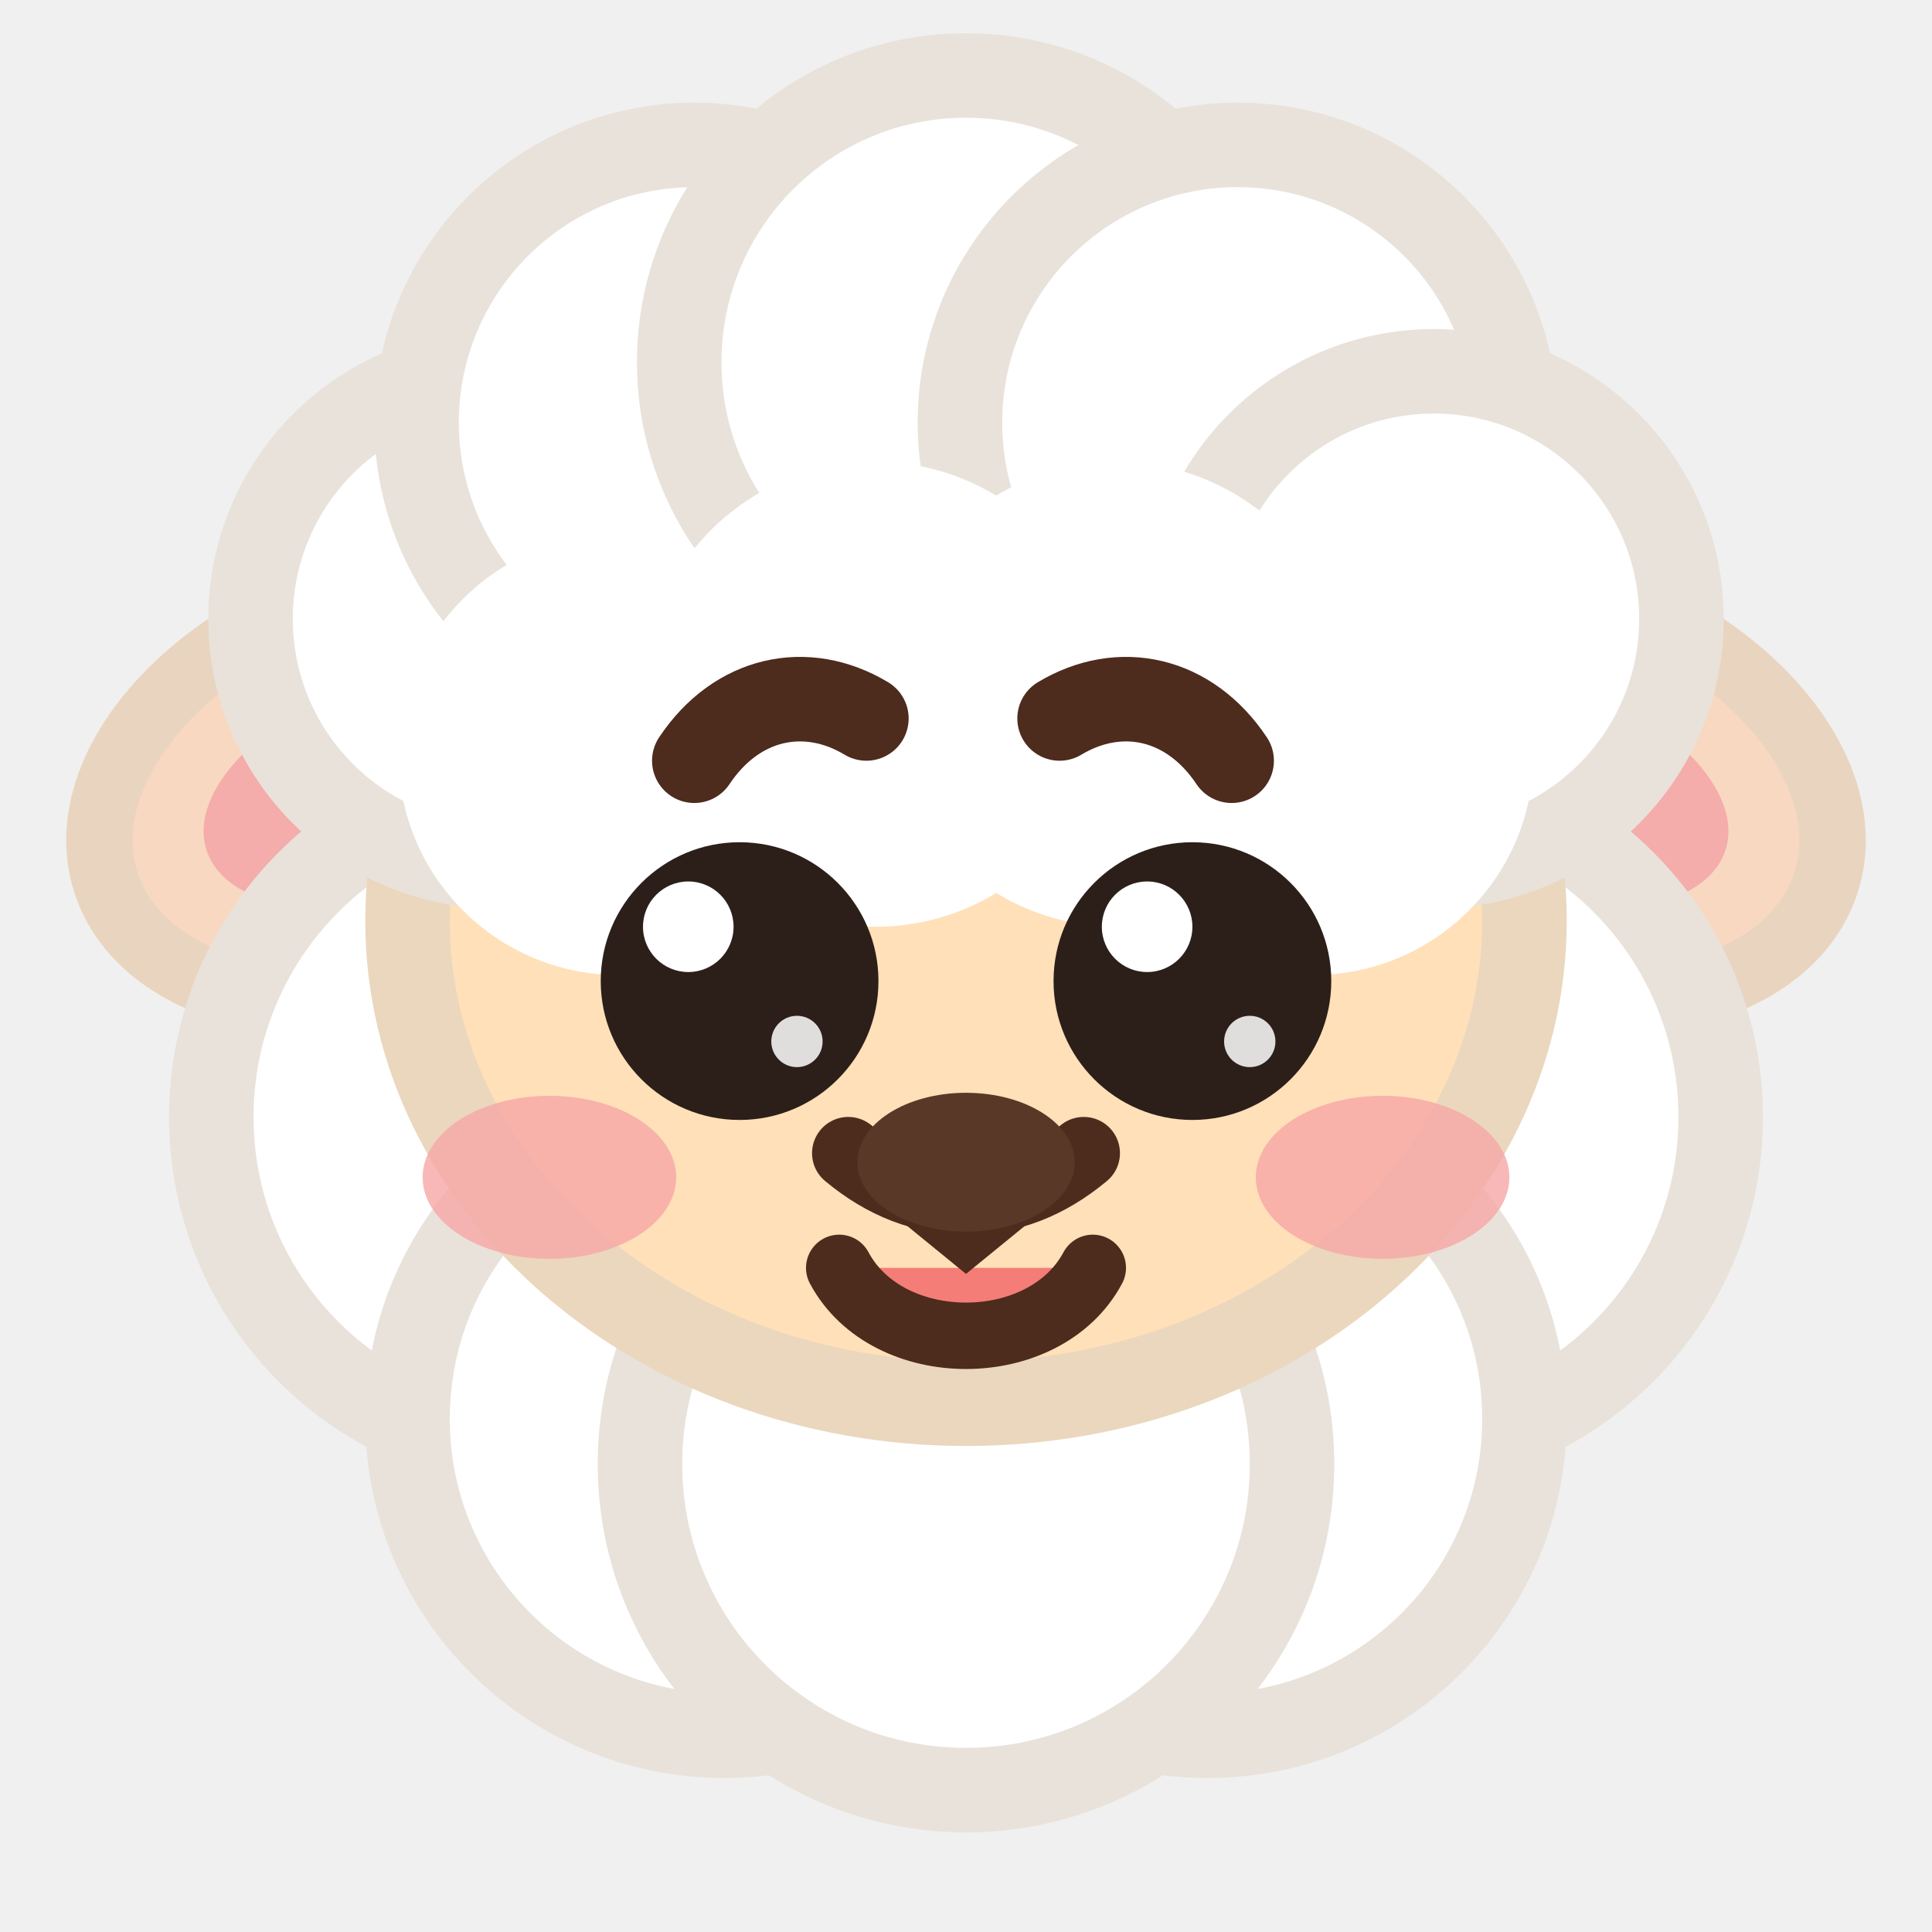
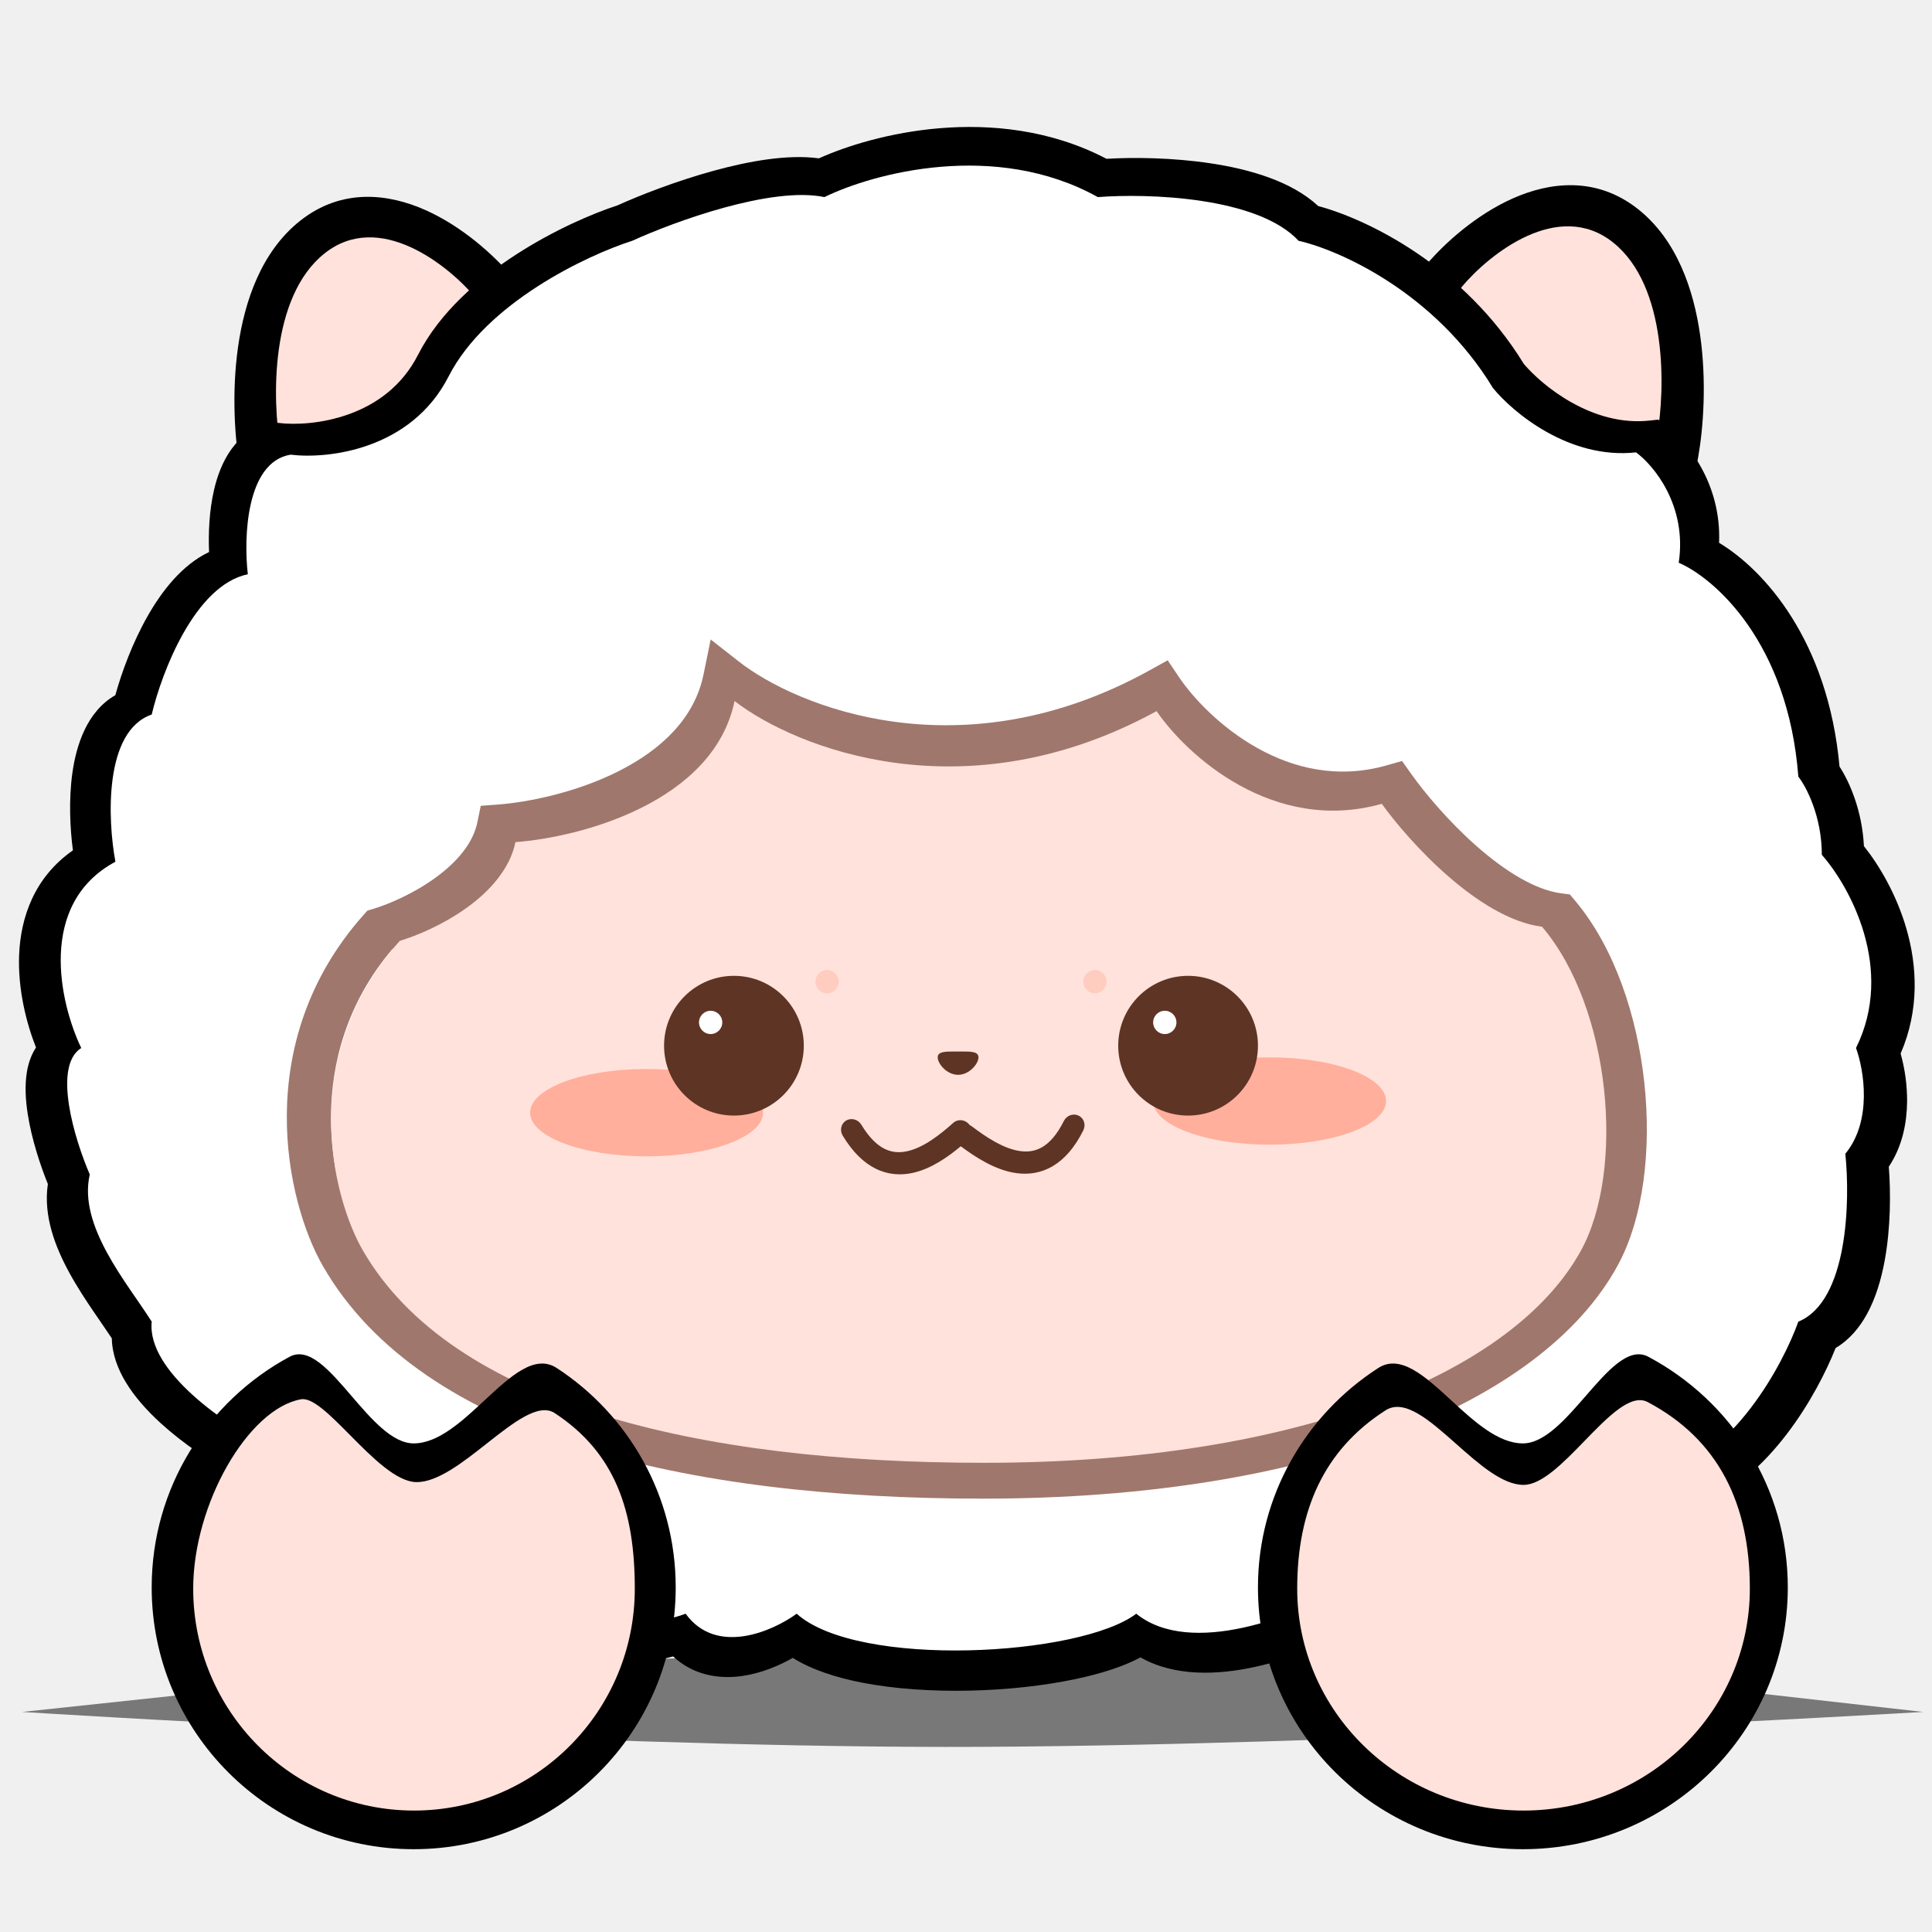
- <svg xmlns="http://www.w3.org/2000/svg" width="16" height="16" viewBox="0 0 64 64">
-   <g stroke-linecap="round" stroke-linejoin="round">
-     <ellipse cx="13.5" cy="26" rx="10.5" ry="6.8" fill="#F8D8C1" stroke="#E9D5BF" stroke-width="2.2" transform="rotate(-18 13.5 26)" />
-     <ellipse cx="50.5" cy="26" rx="10.5" ry="6.8" fill="#F8D8C1" stroke="#E9D5BF" stroke-width="2.2" transform="rotate(18 50.5 26)" />
-     <ellipse cx="13.5" cy="26" rx="7" ry="3.7" fill="#F4A8A7" opacity=".9" transform="rotate(-18 13.5 26)" />
-     <ellipse cx="50.5" cy="26" rx="7" ry="3.7" fill="#F4A8A7" opacity=".9" transform="rotate(18 50.5 26)" />
-     <circle cx="18" cy="37" r="11" fill="#FFFFFF" stroke="#E9E2DA" stroke-width="2.8" />
-     <circle cx="46" cy="37" r="11" fill="#FFFFFF" stroke="#E9E2DA" stroke-width="2.8" />
-     <circle cx="24" cy="47" r="10.5" fill="#FFFFFF" stroke="#E9E2DA" stroke-width="2.8" />
-     <circle cx="40" cy="47" r="10.5" fill="#FFFFFF" stroke="#E9E2DA" stroke-width="2.8" />
-     <circle cx="32" cy="48.5" r="10.8" fill="#FFFFFF" stroke="#E9E2DA" stroke-width="2.8" />
-     <ellipse cx="32" cy="30.5" rx="18.5" ry="16" fill="#FFE0B8" stroke="#EAD7BE" stroke-width="2.8" />
-     <circle cx="16.5" cy="20.5" r="8.2" fill="#FFFFFF" stroke="#E9E2DA" stroke-width="2.8" />
-     <circle cx="23" cy="14" r="9.2" fill="#FFFFFF" stroke="#E9E2DA" stroke-width="2.8" />
-     <circle cx="32" cy="12" r="9.5" fill="#FFFFFF" stroke="#E9E2DA" stroke-width="2.8" />
-     <circle cx="41" cy="14" r="9.2" fill="#FFFFFF" stroke="#E9E2DA" stroke-width="2.8" />
-     <circle cx="47.5" cy="20.5" r="8.2" fill="#FFFFFF" stroke="#E9E2DA" stroke-width="2.8" />
-     <circle cx="20.5" cy="25" r="7.3" fill="#FFFFFF" />
-     <circle cx="29" cy="23" r="7.7" fill="#FFFFFF" />
-     <circle cx="37" cy="23" r="7.7" fill="#FFFFFF" />
-     <circle cx="43.5" cy="25" r="7.3" fill="#FFFFFF" />
-     <path d="M23 25.2c1.4-2.1 3.7-2.6 5.7-1.4" fill="none" stroke="#4D2B1D" stroke-width="2.8" />
-     <path d="M40.8 25.2c-1.4-2.1-3.7-2.6-5.7-1.4" fill="none" stroke="#4D2B1D" stroke-width="2.8" />
-     <circle cx="24.5" cy="32.5" r="4.6" fill="#2C1F1A" />
-     <circle cx="39.5" cy="32.5" r="4.6" fill="#2C1F1A" />
-     <circle cx="22.8" cy="30.7" r="1.5" fill="#FFFFFF" />
-     <circle cx="38" cy="30.7" r="1.5" fill="#FFFFFF" />
-     <circle cx="26.4" cy="34.5" r=".85" fill="#FFFFFF" opacity=".85" />
-     <circle cx="41.4" cy="34.5" r=".85" fill="#FFFFFF" opacity=".85" />
-     <ellipse cx="18.2" cy="39" rx="4.2" ry="2.7" fill="#F7A8A7" opacity=".82" />
-     <ellipse cx="45.8" cy="39" rx="4.2" ry="2.7" fill="#F7A8A7" opacity=".82" />
-     <path d="M28.1 38.2c1.2 1 2.5 1.5 3.9 1.5s2.7-.5 3.9-1.5" fill="none" stroke="#4D2B1D" stroke-width="2.4" />
-     <path d="M27.8 42c1.6 3 6.8 3 8.4 0" fill="#F47D77" stroke="#4D2B1D" stroke-width="2.2" />
-     <path d="M28.2 39.1c1.1-.6 6.5-.6 7.6 0L32 42.2 28.2 39.1Z" fill="#4D2B1D" />
-     <ellipse cx="32" cy="38.5" rx="3.6" ry="2.3" fill="#5A3828" />
-   </g>
+ <svg xmlns="http://www.w3.org/2000/svg" t="1780451655910" class="icon" viewBox="0 0 1024 1024" version="1.1" p-id="4280" width="200" height="200">
+   <path d="M225.625 884.543s165.358-8.262 275.251-9.269c122.102-1.118 316.609 9.269 316.609 9.269l201.804 22.821s-315.275 18.681-518.413 18.54C301.635 925.763 11.703 907.363 11.703 907.363l213.922-22.821z" fill="#000000" opacity=".5" p-id="4281" />
+   <path d="M779.015 178.834c-4.664-7.402-6.358-15.533-3.511-25.302 8.16-9.143 21.349-20.524 35.793-26.969 15.114-6.741 29.602-7.402 42.239 2.528 13.745 10.796 21.311 30.006 24.421 51.996 2.3 16.261 1.969 32.739 0.647 45.612-22.575-4.301-50.451-12.352-72.005-24.371-12.739-7.109-22.268-15.053-27.584-23.493z m88.983-68.149c-21.928-17.227-46.528-14.289-66.235-5.497-19.462 8.681-36.074 23.713-45.58 34.895l-1.416 1.668-0.72 2.066c-6.162 17.712-3.435 33.842 5.164 47.49 8.259 13.116 21.568 23.417 35.986 31.46 28.874 16.106 66.221 25.348 91.654 29.058l11.217 1.635 1.992-11.159c2.75-15.395 4.541-39.962 1.071-64.492-3.423-24.196-12.314-50.767-33.134-67.125zM248.273 185.005c4.664-7.402 6.358-15.533 3.511-25.299-8.163-9.146-21.349-20.527-35.793-26.972-15.114-6.741-29.602-7.402-42.241 2.528-13.742 10.799-21.308 30.006-24.418 51.996-2.3 16.264-1.969 32.739-0.647 45.612 22.575-4.301 50.451-12.352 72.002-24.371 12.741-7.109 22.271-15.053 27.589-23.493zM159.291 116.853c21.925-17.227 46.528-14.286 66.235-5.497 19.462 8.684 36.074 23.713 45.58 34.895l1.416 1.668 0.72 2.068c6.159 17.709 3.435 33.842-5.164 47.49-8.259 13.113-21.568 23.414-35.986 31.457-28.877 16.106-66.221 25.348-91.657 29.058l-11.217 1.635-1.989-11.159c-2.75-15.395-4.541-39.959-1.071-64.492 3.423-24.196 12.317-50.767 33.134-67.125z" fill="#000000" p-id="4282" />
+   <path d="M774.647 152.19c14.684-17.543 51.302-46.838 80.323-23.681 29.017 23.154 27.636 78.064 23.318 102.622-41.457-6.141-120.223-30.524-103.641-78.942z m-522.369 5.851c-14.681-17.543-51.302-46.838-80.323-23.681-29.017 23.154-27.636 78.064-23.318 102.622 41.457-6.141 120.223-30.524 103.641-78.942z" fill="#FFE2DB" p-id="4283" />
+   <path d="M499.794 91.303c-25.319 2.13-47.057 9.453-58.909 15.278l-3.613 1.773-3.938-0.819c-11.396-2.379-29.374 0.202-48.836 5.535-18.915 5.184-37.192 12.376-48.096 17.352l-0.632 0.29-0.664 0.211c-11.44 3.66-30.29 11.656-48.617 23.482-18.476 11.919-35.237 26.969-44.079 44.295-11.82 23.16-30.89 36.095-49.386 42.791-17.194 6.232-34.33 7.256-46.019 6.144-4.087 1.325-8.151 6.03-10.752 17.247-2.668 11.498-2.516 25.281-1.454 34.427l1.232 10.62-10.468 2.186c-9.09 1.896-18.537 11.15-26.998 26.042-8.09 14.237-13.584 30.667-16.091 41.285l-1.48 6.264-6.08 2.104c-6.15 2.133-11.267 9.889-13.394 25.258-1.987 14.368-0.582 30.761 1.39 41.387l1.559 8.391-7.513 4.046c-16.668 8.982-22.791 23.739-23.435 40.237-0.658 16.972 4.702 34.585 9.912 45.439l4.503 9.38-8.786 5.571c-0.082 0.05-1.159 0.731-1.791 4.4-0.632 3.669-0.503 8.765 0.459 14.945 1.913 12.273 6.63 25.942 10.433 34.728l1.533 3.54-0.872 3.757c-2.229 9.617 1.088 21.109 8.309 34.351 3.502 6.419 7.636 12.75 11.849 18.944 1.15 1.694 2.329 3.406 3.505 5.117 2.984 4.336 5.951 8.645 8.406 12.534l2.159 3.42-0.415 4.026c-0.348 3.367 0.664 7.695 3.9 13.101 3.224 5.383 8.186 11.039 14.313 16.63 12.256 11.185 27.639 20.732 37.976 26.007l6.72 3.432-0.351 7.534c-0.067 1.431 0.415 3.458 2.586 6.282 2.218 2.885 5.729 5.948 10.328 8.97 9.201 6.05 20.735 10.623 28.473 12.897l8.403 2.469v8.447c0.164 0.313 0.737 1.164 2.475 2.525 2.964 2.32 7.674 4.76 13.824 7.077 12.177 4.59 27.171 7.671 37.256 9.055l5.155 0.708 2.926 4.304c7.317 10.749 23.891 18.195 44.962 21.024 20.618 2.771 41.873 0.594 54.72-4.198l8.332-3.11 5.225 7.197c5.047 6.946 11.852 8.733 20.249 7.493 8.915-1.317 18.046-6.036 23.584-10.073l7.668-5.588 7.054 6.346c5.884 5.293 17.06 9.962 32.853 13.046 15.395 3.008 33.631 4.219 52.051 3.818 18.406-0.401 36.612-2.408 51.899-5.65 15.726-3.332 26.855-7.674 32.355-11.843l7.303-5.533 7.124 5.758c10.497 8.487 27.633 9.664 48.014 5.243 19.769-4.286 39.286-13.163 51.042-19.986l5.202-3.016 5.483 2.472c16.282 7.344 36.914 6.194 57.508 0.509 20.357-5.617 38.813-15.161 49.325-22.075l2.522-1.659 3.011-0.231c33.353-2.566 41.724-22.35 42.546-28.54l1.044-7.882 7.712-1.931c16.188-4.058 30.843-16.627 42.923-32.405 11.943-15.603 20.255-32.903 24.146-43.769l1.761-4.912 4.83-1.975c3.467-1.416 6.826-4.503 9.854-10.026 3.046-5.559 5.337-12.859 6.881-21.241 3.09-16.773 2.788-35.623 1.518-47.745l-0.509-4.88 3.122-3.786c5.1-6.185 7.262-14.631 7.367-23.754 0.108-9.087-1.858-17.54-3.546-22.174l-1.72-4.716 2.232-4.494c9.014-18.16 8.444-36.931 3.61-53.637-4.88-16.864-13.918-30.831-20.424-38.201l-2.929-3.318v-4.427c0-18.09-7.449-31.639-10.234-35.188l-2.194-2.794-0.269-3.543c-5.246-68.748-42.704-99.653-57.789-106.157l-8.277-3.566 1.334-8.912c3.327-22.215-7.744-38.745-15.442-46.109-19.14 0.884-36.411-5.129-50.12-12.8-14.883-8.33-26.369-19.046-32.66-26.788l-0.503-0.62-0.415-0.688C758.579 157.123 709.805 135.657 690.117 131.189l-3.525-0.799-2.463-2.654c-8.198-8.836-25.065-14.86-45.787-18.002-20.012-3.034-40.752-2.975-53.549-1.989l-3.511 0.269-3.078-1.714c-25.176-14.014-53.151-17.121-78.409-14.997zM195.011 812.913s0.009 0.015 0.018 0.047a0.199 0.199 0 0 1-0.018-0.047zM586.477 84.17c-29.52-15.459-61.235-18.496-88.646-16.191-26.138 2.2-49.079 9.307-63.769 15.945-16.712-2.285-37.499 1.571-55.752 6.571-19.953 5.471-39.09 12.955-51.004 18.35-13.277 4.321-33.66 13.087-53.505 25.893-20.035 12.926-40.703 30.723-52.236 53.318-8.552 16.756-22.279 26.276-36.51 31.428-14.447 5.237-28.891 5.734-37.285 4.693l-1.682-0.211-1.676 0.278c-19.588 3.248-27.686 21.247-30.957 35.348-2.572 11.08-3.066 23.104-2.639 32.987-14.456 6.87-25.161 20.919-32.601 34.014-8.087 14.231-13.795 29.953-17.083 41.87-15.12 8.634-20.755 26.65-22.794 41.396-1.951 14.102-1.229 29.134 0.304 40.852-20.41 14.228-27.73 35.454-28.508 55.51-0.702 18.052 3.768 35.866 8.944 48.988-2.627 4.008-4.058 8.52-4.784 12.736-1.243 7.206-0.752 15.132 0.401 22.519 2.066 13.274 6.653 27.18 10.673 37.072-2.507 16.955 3.97 33.456 11.308 46.911 4.061 7.449 8.716 14.538 13.04 20.898 1.346 1.981 2.642 3.859 3.877 5.655 2.057 2.987 3.95 5.74 5.67 8.344 0.17 8.414 3.21 16.255 7.285 23.06 4.798 8.019 11.513 15.413 18.613 21.893 12.045 10.992 26.299 20.334 37.464 26.548 1.197 5.205 3.707 9.804 6.691 13.684 4.374 5.691 10.184 10.424 16.024 14.263 9.198 6.047 19.728 10.685 28.3 13.71 2.212 4.915 5.948 8.733 9.479 11.498 5.658 4.43 12.882 7.867 19.997 10.55 12.405 4.675 26.665 7.853 37.499 9.617 13.692 16.232 36.694 23.915 57.941 26.77 20.158 2.709 41.642 1.48 58.23-2.993 11.004 10.252 24.801 12.11 36.835 10.331 9.936-1.469 19.292-5.41 26.577-9.57 10.143 6.369 23.172 10.48 36.671 13.119 17.446 3.406 37.423 4.672 57.051 4.245 19.649-0.427 39.33-2.566 56.244-6.153 12.812-2.715 24.956-6.451 34.327-11.463 18.251 10.38 41.112 9.286 60.571 5.067 20.021-4.345 39.348-12.604 52.774-19.801 22.145 7.917 46.73 5.263 67.727-0.532 21.524-5.942 40.986-15.644 53.441-23.464 36.171-3.803 53.476-24.462 59.079-40.805 20.404-7.285 36.794-22.949 48.921-38.792 12.112-15.819 20.89-33.014 25.916-45.656 7.37-4.362 12.741-10.933 16.615-18.002 4.669-8.517 7.572-18.461 9.377-28.251 3.221-17.493 3.248-36.285 2.194-49.831 7.297-10.925 9.561-23.499 9.69-34.295a92.511 92.511 0 0 0-3.423-25.679c10.079-23.303 8.71-46.659 3.078-66.127-5.304-18.333-14.541-33.824-22.537-43.821-0.927-18.932-7.674-34.087-12.932-42.171-6.094-67.031-40.155-104.378-63.836-118.6 1.337-31.984-17.554-54.48-28.622-62.59l-3.675-2.692-4.529 0.497c-14.924 1.65-29.152-2.779-41.27-9.558-11.756-6.577-20.773-14.965-25.442-20.539-32.066-52.294-83.339-76.759-108.933-83.611-14.272-13.306-36.724-19.561-56.826-22.607-20.36-3.087-41.118-3.271-55.372-2.425z" fill="#000000" p-id="4284" />
+   <path d="M436.979 104.463c-28.072-5.851-79.615 13.002-101.876 23.16-24.149 7.718-77.426 32.908-97.347 71.914-19.924 39.006-64.146 43.88-83.766 41.443-23.546 3.9-24.904 43.88-22.639 63.383-28.072 5.849-45.656 52.005-50.937 74.351-25.36 8.777-23.397 55.665-19.245 78.011-41.656 22.426-29.433 75.165-18.11 98.728-15.395 9.751-3.397 48.757 4.526 67.04-6.337 27.303 19.997 57.695 32.827 78.011-2.715 26.329 39.62 54.848 61.127 65.82-0.907 19.503 32.072 34.128 48.672 39.006 0 16.577 41.507 26.407 62.259 29.251 19.924 29.254 81.502 31.691 110.934 20.723 16.299 22.429 46.033 9.345 58.862 0 32.399 29.125 150.089 22.633 179.981 0 28.979 23.403 85.276 0.813 109.802-13.409 38.938 17.551 93.199-7.314 115.46-21.94 38.034-2.926 50.559-26.41 52.069-37.786 38.941-9.751 65.279-58.508 73.579-81.665 26.261-10.729 27.546-63.789 24.904-88.98 14.488-17.554 9.81-44.693 5.658-56.071 20.828-41.928-3.394-85.726-18.11-102.385 0-20.477-8.3-36.162-12.452-41.443-5.433-71.183-44.524-105.232-63.391-113.357 4.529-30.228-13.204-51.601-22.639-58.508-35.316 3.9-65.276-21.127-75.84-34.128-30.79-50.706-81.502-73.134-103.009-78.011-21.735-23.403-79.992-25.19-106.405-23.157-54.333-30.228-119.235-12.595-144.893 0z" fill="#FFFFFF" p-id="4285" />
+   <path d="M376.68 338.938l14.889 11.674c30.413 23.842 118.126 59.977 217.925 4.57l9.4-5.219 5.995 8.926c7.253 10.799 21.876 26.56 41.396 37.505 19.313 10.831 42.812 16.662 68.851 9.219l7.973-2.279 4.792 6.764c6.957 9.816 19.629 25.053 34.594 38.257 15.319 13.517 31.323 23.359 45.027 25.132l4.535 0.585 2.934 3.505c20.802 24.822 32.745 61.08 36.533 96.256 3.78 35.073-0.29 71.551-14.143 96.941-20.158 36.943-61.314 67.719-118.07 89.223-56.972 21.589-130.85 34.316-218.463 34.316-78.942 0-152.933-8.163-213.706-27.391-60.662-19.19-109.562-49.869-136.016-95.925-19.5-33.938-38.561-118.199 21.358-185.836l2.2-2.481 3.174-0.96c8.21-2.484 21.252-8.052 32.762-16.372 11.691-8.452 20.158-18.529 22.411-29.573l1.773-8.675 8.83-0.655c16.384-1.217 41.893-6.399 64.36-17.759 22.519-11.387 40.129-27.958 44.892-51.209l3.795-18.537z m14.076 39.406c-10.331 24.07-30.928 40.471-52.201 51.226-22.294 11.276-46.727 17.124-65.056 19.4-5.726 15.182-17.502 26.911-29.166 35.343-12.513 9.046-26.267 15.307-36.39 18.745-48.552 57.236-32.666 128.178-16.524 156.277 22.376 38.95 64.998 66.99 122.781 85.27 57.672 18.245 129.053 26.299 206.649 26.299 85.504 0 156.45-12.44 210.172-32.797 53.938-20.436 89.354-48.38 105.814-78.547 10.714-19.637 14.918-50.744 11.419-83.222-3.303-30.676-13.245-60.349-28.593-80.469-19.204-4.026-37.745-16.814-52.651-29.965-13.546-11.954-25.302-25.302-33.418-35.817-30.223 6.305-57.285-1.241-78.754-13.28-18.531-10.392-33.274-24.31-43.043-36.343-94.378 48.02-178.823 23.33-221.038-2.121z" fill="#A0776D" p-id="4286" />
+   <path d="M613.013 376.905c-101.514 55.545-191.412 19.585-223.674-5.339-11.182 53.833-82.084 72.277-116.139 74.77-6.021 29.052-43.371 46.996-61.294 52.335-53.769 59.816-36.732 134.682-19.354 164.492C239.871 744.34 369.921 775.314 521.608 775.314c167.758 0 280.673-48.067 316.156-112.151 23.807-42.999 16.033-129.083-20.433-171.968-33.549-4.272-70.615-45.217-84.951-65.156-57.639 16.235-103.594-25.992-119.366-49.134z" fill="#FFE2DB" p-id="4287" />
+   <path d="M672.914 606.705c34.087 0 61.721-10.363 61.721-23.145s-27.633-23.145-61.721-23.145-61.721 10.363-61.721 23.145 27.633 23.145 61.721 23.145z m-330.205 6.173c34.087 0 61.721-10.363 61.721-23.145s-27.633-23.145-61.721-23.145-61.721 10.363-61.721 23.145 27.633 23.145 61.721 23.145z" fill="#FFAF9C" p-id="4288" />
+   <path d="M426.031 554.244c0 20.451-16.58 37.031-37.031 37.031-20.454 0-37.034-16.58-37.034-37.031 0-20.454 16.58-37.034 37.034-37.034 20.451 0 37.031 16.58 37.031 37.034z m240.71 0c0 20.451-16.58 37.031-37.031 37.031-20.454 0-37.034-16.58-37.034-37.031 0-20.454 16.58-37.034 37.034-37.034 20.451 0 37.031 16.58 37.031 37.034z m-152.959 41.835l0.202 0.272c0.413 0.176 0.81 0.404 1.182 0.685 7.639 5.79 16.835 11.878 25.626 13.072 4.178 0.565 8.046-0.012 11.656-2.139 3.666-2.162 7.645-6.27 11.402-13.798 1.472-2.952 4.977-4.236 7.826-2.867 2.85 1.366 3.967 4.871 2.493 7.823-4.5 9.017-9.933 15.263-16.214 18.967-6.343 3.739-12.961 4.541-19.187 3.695-11.355-1.536-22.051-8.657-29.541-14.248-6.785 5.676-15.717 12.001-25.486 14.128-6.138 1.337-12.8 1.068-19.418-2.153-6.559-3.192-12.475-8.985-17.677-17.616-1.703-2.826-0.872-6.407 1.861-7.999 2.733-1.592 6.328-0.588 8.031 2.238 4.345 7.203 8.64 10.98 12.466 12.841 3.765 1.834 7.668 2.101 11.788 1.202 8.669-1.887 17.349-8.689 24.503-15.07 2.355-2.101 6.045-1.802 8.239 0.667 0.088 0.099 0.17 0.196 0.249 0.298z m-5.971-26.405c5.966 0 10.802-5.851 10.802-9.26 0-3.131-4.081-3.113-9.374-3.09l-1.428 0.003-1.428-0.003c-5.29-0.023-9.374-0.041-9.374 3.09 0 3.408 4.836 9.26 10.802 9.26z" fill="#5E3424" p-id="4289" />
+   <path d="M376.654 548.071a6.173 6.173 0 1 0 0-12.347 6.173 6.173 0 0 0 0 12.347z m240.71 0a6.173 6.173 0 1 0 0-12.347 6.173 6.173 0 0 0 0 12.347z" fill="#FFFFFF" p-id="4290" />
+   <path d="M438.377 526.471a6.173 6.173 0 1 0-0.003-12.347 6.173 6.173 0 0 0 0.003 12.347z m141.956 0a6.173 6.173 0 1 0-0.003-12.347 6.173 6.173 0 0 0 0.003 12.347z" fill="#FFCCC0" p-id="4291" />
+   <path d="M334.734 841.351c0 63.693-51.68 115.358-115.466 115.358s-115.466-51.665-115.466-115.358c0-41.209 21.624-77.414 54.26-97.839 2.276 2.224 5.158 5.421 8.999 9.88l1.568 1.829c4.842 5.644 11.03 12.856 17.496 18.622 6.729 5.998 18.183 14.591 33.142 14.591 14.397 0 26.229-6.843 34.301-12.677 7.051-5.097 13.921-11.492 19.345-16.542l0.006-0.006 2.466-2.291c5.032-4.646 8.511-7.61 11.074-9.392 29.278 20.969 48.274 55.191 48.274 93.825z m23.406 0c0 76.636-62.177 138.764-138.872 138.764-76.698 0-138.872-62.128-138.872-138.764 0-52.853 29.573-98.807 73.09-122.236 10.24-5.515 21.258 7.303 32.838 20.784 10.562 12.288 21.592 25.129 32.944 25.129 13.008 0 25.597-11.7 37.537-22.797 13.748-12.78 26.633-24.754 38.303-17.139 37.952 24.769 63.032 67.587 63.032 116.259z m332.007 0c0 63.45 52.125 115.358 117.008 115.358 64.884 0 117.008-51.908 117.008-115.358 0-41.206-21.928-77.514-55.176-97.956-2.343 2.235-5.322 5.5-9.324 10.094l-1.589 1.829c-4.895 5.644-11.144 12.85-17.68 18.61-6.82 6.015-18.306 14.506-33.239 14.506-14.397 0-26.27-6.773-34.43-12.607-7.118-5.088-14.052-11.472-19.538-16.524l-2.501-2.297c-5.243-4.786-8.836-7.803-11.475-9.582-29.807 20.998-49.064 55.299-49.064 93.927z m-23.406 0c0 76.636 62.865 138.764 140.414 138.764 77.549 0 140.414-62.128 140.414-138.764 0-52.853-29.901-98.807-73.901-122.236-10.357-5.515-21.492 7.303-33.204 20.784-10.679 12.288-21.832 25.129-33.309 25.129-13.151 0-25.881-11.7-37.952-22.797-13.9-12.78-26.931-24.754-38.731-17.139-38.374 24.769-63.731 67.587-63.731 116.259z" fill="#000000" p-id="4292" />
+   <path d="M219.429 959.634c64.632 0 117.029-52.663 117.029-117.625 0-41.258-10.442-72.031-42.423-93.026-8.496-5.576-21.835 4.93-36.007 16.091-12.668 9.977-26.004 20.48-37.136 20.48-10.664 0-23.678-13.134-35.483-25.047-10.401-10.495-19.866-20.044-25.957-18.839-27.949 5.067-57.051 55.536-57.051 100.34C102.4 906.971 154.797 959.634 219.429 959.634z m588.069 0c-66.25 0-119.954-52.663-119.954-117.625 0-41.258 14.032-73.494 46.811-94.489 10.108-6.475 23.47 5.377 37.42 17.747 12.042 10.682 24.523 21.75 35.723 21.75 9.716 0 21.176-11.799 32.347-23.303 12.461-12.832 24.564-25.296 33.482-20.582 37.587 19.86 54.126 54.073 54.126 98.877C927.451 906.971 873.747 959.634 807.497 959.634z" fill="#FFE2DB" p-id="4293" />
</svg>
